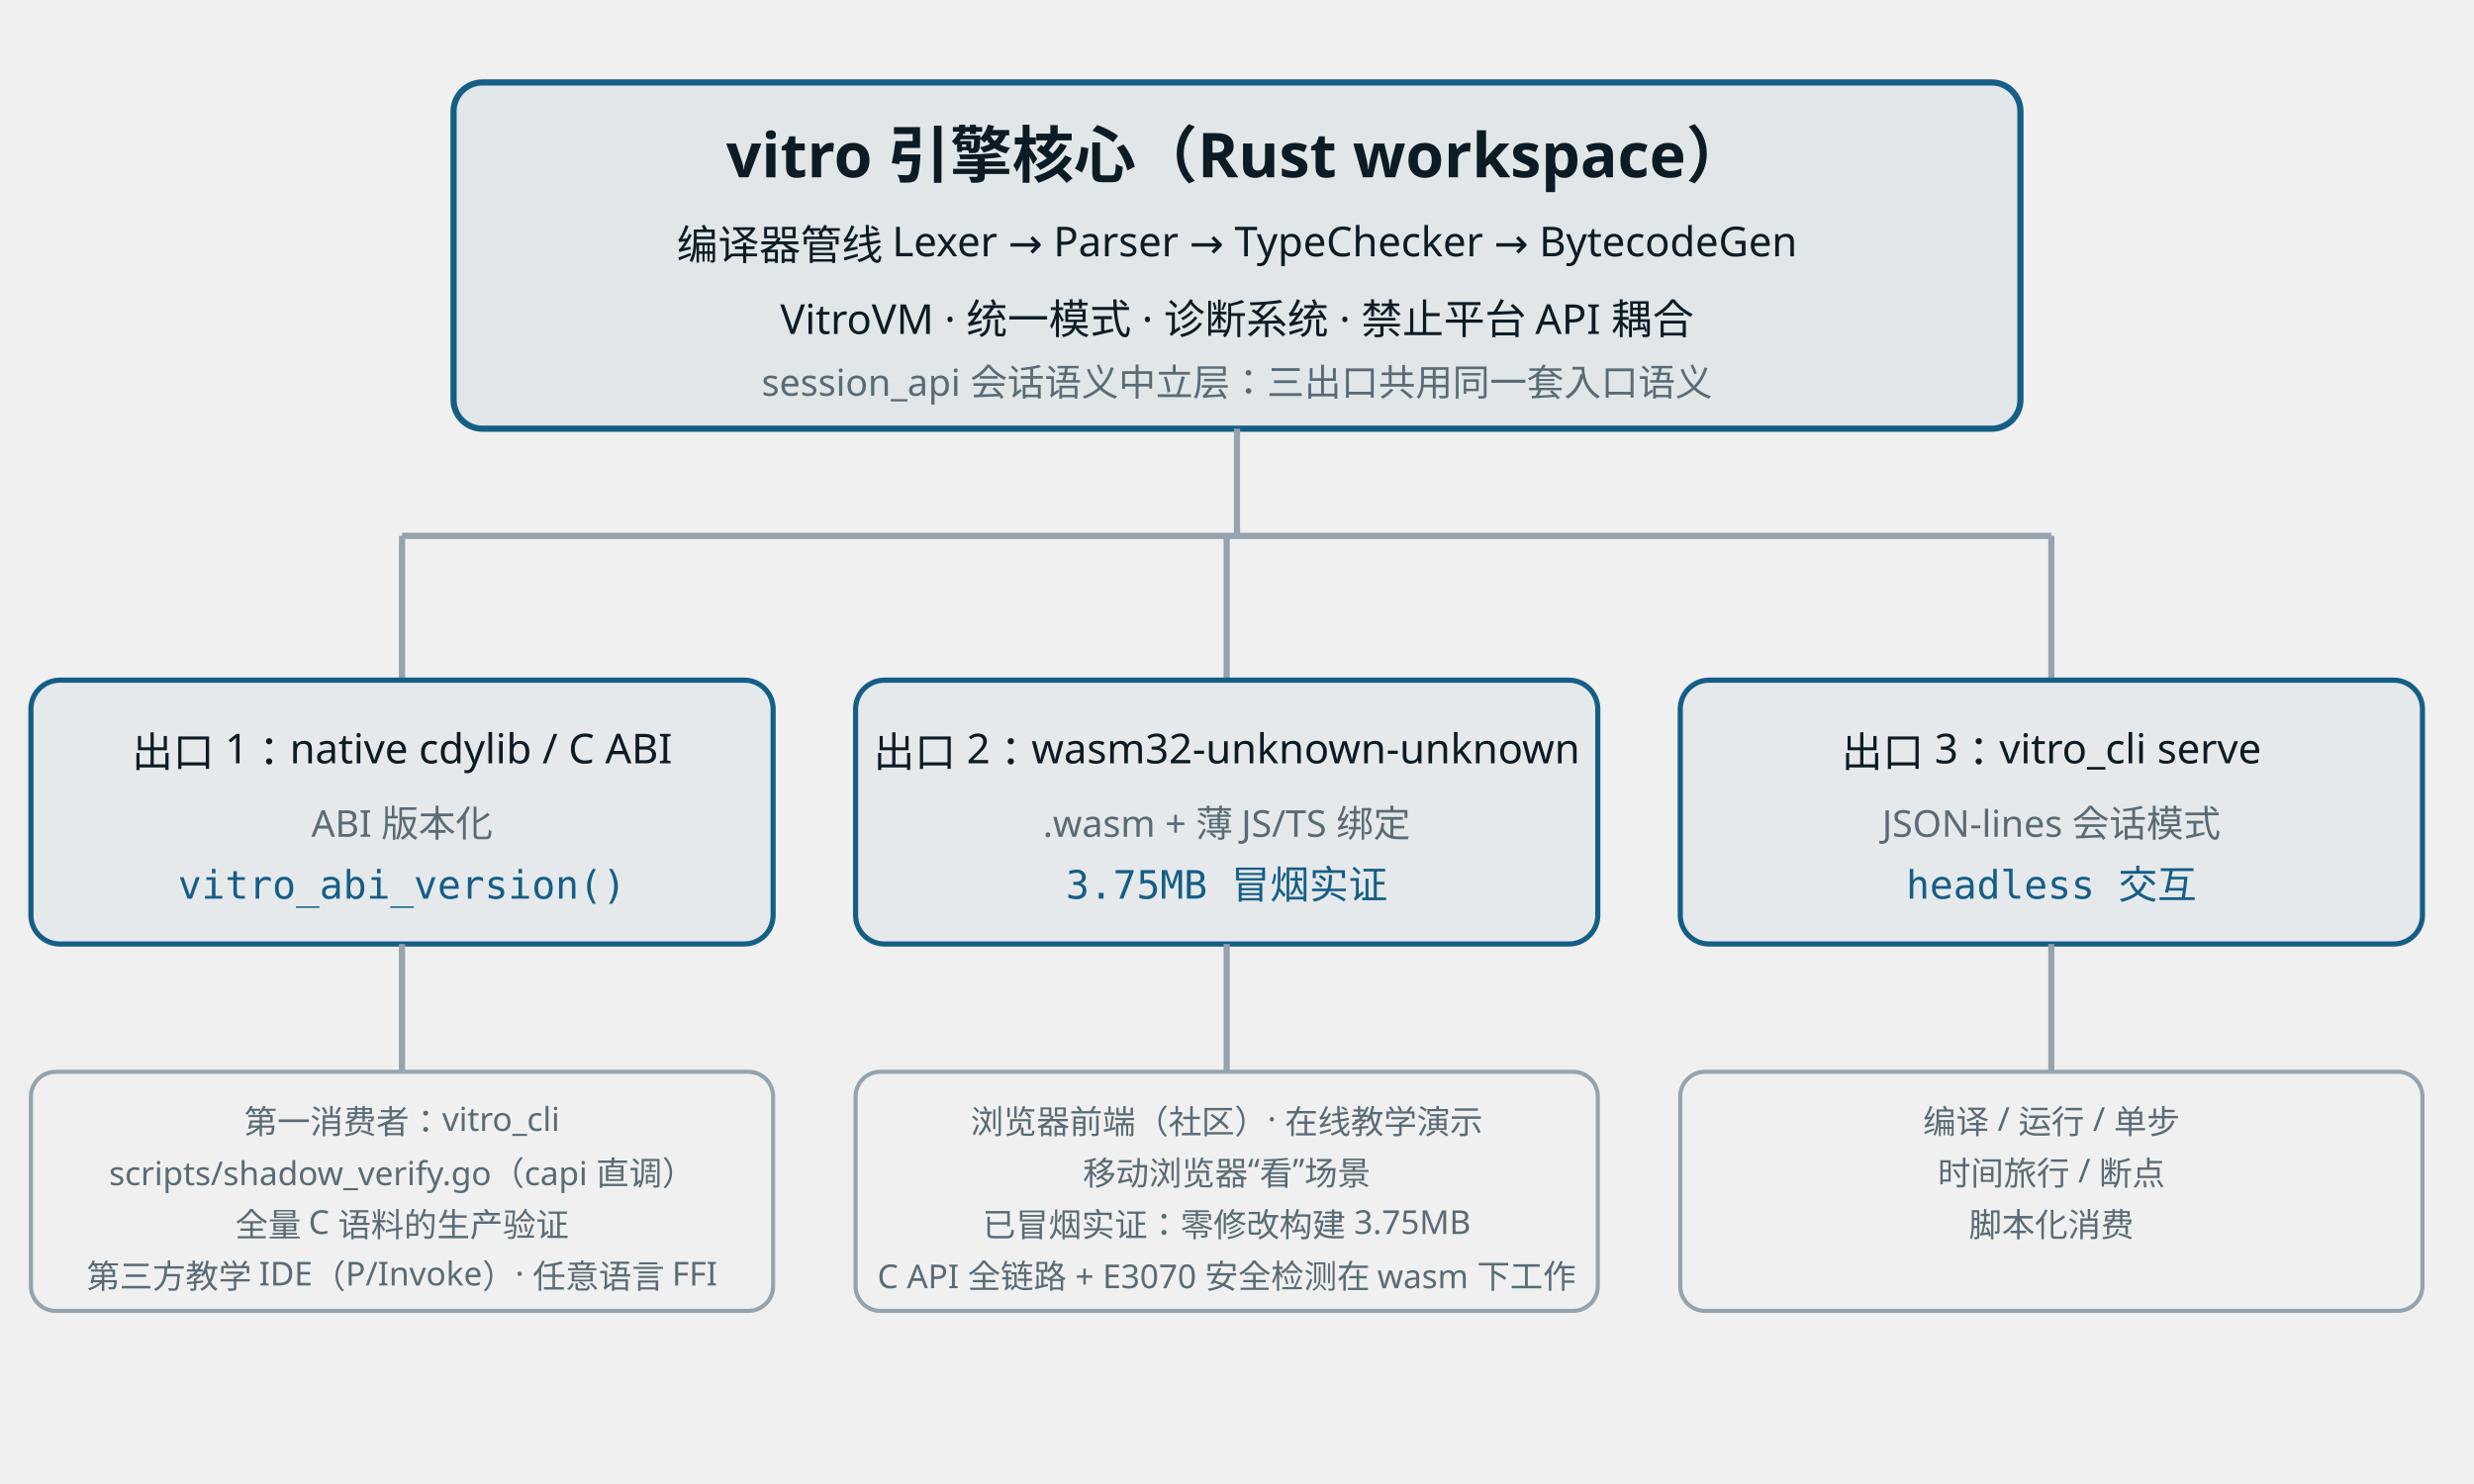
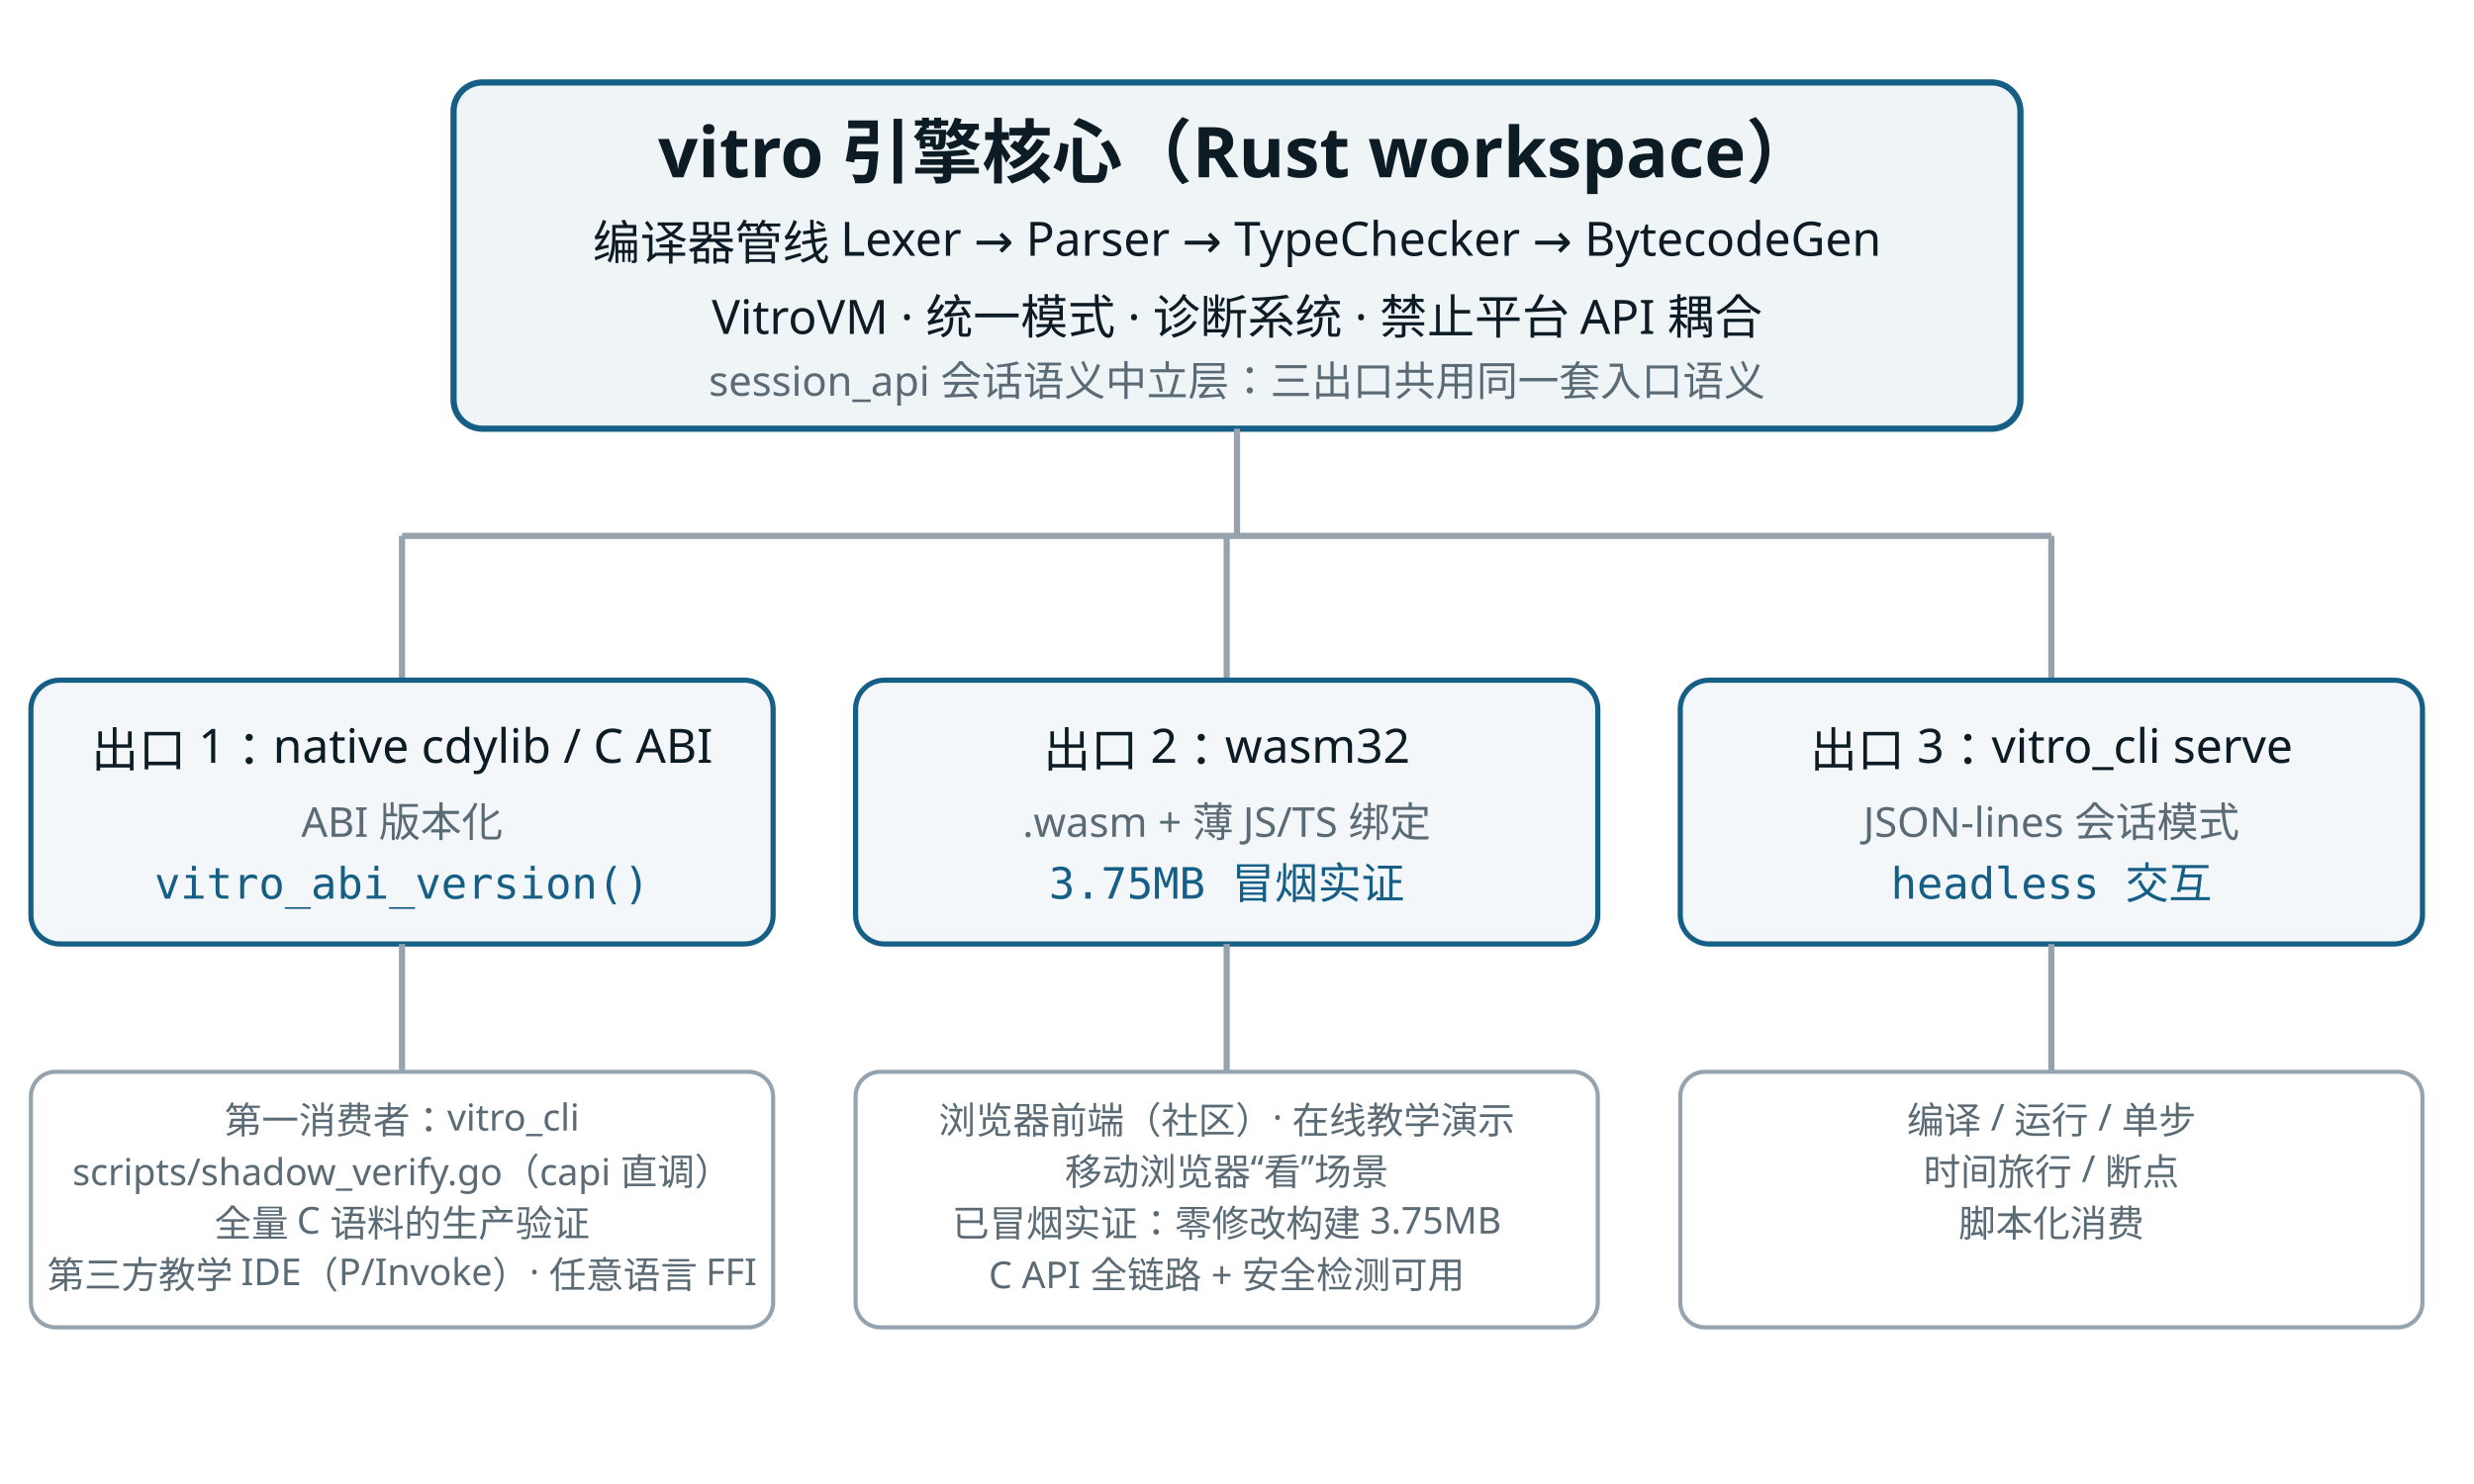
<svg xmlns="http://www.w3.org/2000/svg" viewBox="0 0 1200 720" role="img" aria-label="vitro 三出口一核心架构图">
  <style>
-     .bg     { fill: transparent; }
+     .bg     { fill: #FFFFFF; }
    .core   { fill: #155E86; fill-opacity: .07; stroke: #155E86; stroke-width: 3; }
    .card   { fill: #155E86; fill-opacity: .05; stroke: #155E86; stroke-width: 2.5; }
    .cons   { fill: none; stroke: #94A3AD; stroke-width: 2; }
    .warn   { fill: #155E86; fill-opacity: .04; stroke: #94A3AD; stroke-width: 2; stroke-dasharray: 7 5; }
+     .plan   { fill: none; stroke: #94A3AD; stroke-width: 1.8; stroke-dasharray: 5 4; }
    .line   { stroke: #94A3AD; stroke-width: 3; fill: none; }
    .edge   { stroke: #94A3AD; stroke-width: 2.5; fill: none; }
-     .tt     { font-family: "Segoe UI","Microsoft YaHei",sans-serif; font-size: 30px; font-weight: 600; fill: #0D1B24; stroke: none; }
-     .t      { font-family: "Segoe UI","Microsoft YaHei",sans-serif; font-size: 20px; fill: #0D1B24; stroke: none; }
-     .ts     { font-family: "Consolas","Cascadia Mono",monospace; font-size: 19px; fill: #155E86; stroke: none; }
-     .tm     { font-family: "Segoe UI","Microsoft YaHei",sans-serif; font-size: 18px; fill: #5A6B75; stroke: none; }
-     .tc     { font-family: "Segoe UI","Microsoft YaHei",sans-serif; font-size: 16px; fill: #5A6B75; stroke: none; }
+     .ahf    { fill: #94A3AD; stroke: none; }
+     .tn     { font-family: "Consolas","Cascadia Mono",monospace; font-size: 17px; fill: #155E86; stroke: none; }
+     .zone   { fill: #155E86; fill-opacity: .028; stroke: #155E86; stroke-width: 1.6; }
+     .tt     { font-family: "Segoe UI","Microsoft YaHei",sans-serif; font-size: 34px; font-weight: 600; fill: #0D1B24; stroke: none; }
+     .t      { font-family: "Segoe UI","Microsoft YaHei",sans-serif; font-size: 23px; fill: #0D1B24; stroke: none; }
+     .ts     { font-family: "Consolas","Cascadia Mono",monospace; font-size: 21px; fill: #155E86; stroke: none; }
+     .tm     { font-family: "Segoe UI","Microsoft YaHei",sans-serif; font-size: 20px; fill: #5A6B75; stroke: none; }
+     .tc     { font-family: "Segoe UI","Microsoft YaHei",sans-serif; font-size: 18px; fill: #5A6B75; stroke: none; }
    @media (prefers-color-scheme: dark) {
+       .bg   { fill: #0D1B24; }
      .core { stroke: #4FB3E8; fill: #4FB3E8; fill-opacity: .1; }
      .card { stroke: #4FB3E8; fill: #4FB3E8; fill-opacity: .07; }
-       .cons, .warn { stroke: #5A6B75; }
+       .zone { stroke: #4FB3E8; fill: #4FB3E8; fill-opacity: .05; }
+       .cons, .warn, .plan { stroke: #5A6B75; }
      .line, .edge { stroke: #5A6B75; }
+       .ahf  { fill: #5A6B75; }
      .tt, .t { fill: #E9F1F7; }
-       .ts     { fill: #4FB3E8; }
+       .ts, .tn { fill: #4FB3E8; }
      .tm, .tc { fill: #94A3AD; }
    }
  </style>
  <rect class="bg" width="1200" height="720" />
  <rect class="core" x="220" y="40" width="760" height="168" rx="14" />
  <text class="tt" x="600" y="86" text-anchor="middle">vitro 引擎核心（Rust workspace）</text>
  <text class="t" x="600" y="126" text-anchor="middle">编译器管线 Lexer → Parser → TypeChecker → BytecodeGen</text>
  <text class="t" x="600" y="162" text-anchor="middle">VitroVM · 统一模式 · 诊断系统 · 禁止平台 API 耦合</text>
  <text class="tm" x="600" y="192" text-anchor="middle">session_api 会话语义中立层：三出口共用同一套入口语义</text>
  <line class="line" x1="600" y1="208" x2="600" y2="260" />
  <line class="line" x1="195" y1="260" x2="995" y2="260" />
  <line class="line" x1="195" y1="260" x2="195" y2="330" />
  <line class="line" x1="595" y1="260" x2="595" y2="330" />
  <line class="line" x1="995" y1="260" x2="995" y2="330" />
  <rect class="card" x="15" y="330" width="360" height="128" rx="14" />
  <text class="t" x="195" y="372" text-anchor="middle">出口 1：native cdylib / C ABI</text>
  <text class="tm" x="195" y="406" text-anchor="middle">ABI 版本化</text>
  <text class="ts" x="195" y="436" text-anchor="middle">vitro_abi_version()</text>
  <line class="line" x1="195" y1="458" x2="195" y2="520" />
-   <rect class="cons" x="15" y="520" width="360" height="116" rx="12" />
+   <rect class="cons" x="15" y="520" width="360" height="124" rx="12" />
  <text class="tc" x="195" y="550" text-anchor="middle">第一消费者：vitro_cli</text>
  <text class="tc" x="195" y="575" text-anchor="middle">scripts/shadow_verify.go（capi 直调）</text>
  <text class="tc" x="195" y="600" text-anchor="middle">全量 C 语料的生产验证</text>
  <text class="tc" x="195" y="625" text-anchor="middle">第三方教学 IDE（P/Invoke）· 任意语言 FFI</text>
  <rect class="card" x="415" y="330" width="360" height="128" rx="14" />
-   <text class="t" x="595" y="372" text-anchor="middle">出口 2：wasm32-unknown-unknown</text>
+   <text class="t" x="595" y="372" text-anchor="middle">出口 2：wasm32</text>
  <text class="tm" x="595" y="406" text-anchor="middle">.wasm + 薄 JS/TS 绑定</text>
  <text class="ts" x="595" y="436" text-anchor="middle">3.75MB 冒烟实证</text>
  <line class="line" x1="595" y1="458" x2="595" y2="520" />
-   <rect class="cons" x="415" y="520" width="360" height="116" rx="12" />
+   <rect class="cons" x="415" y="520" width="360" height="124" rx="12" />
  <text class="tc" x="595" y="550" text-anchor="middle">浏览器前端（社区）· 在线教学演示</text>
  <text class="tc" x="595" y="575" text-anchor="middle">移动浏览器“看”场景</text>
  <text class="tc" x="595" y="600" text-anchor="middle">已冒烟实证：零修改构建 3.75MB</text>
-   <text class="tc" x="595" y="625" text-anchor="middle">C API 全链路 + E3070 安全检测在 wasm 下工作</text>
+   <text class="tc" x="595" y="625" text-anchor="middle">C API 全链路 + 安全检测可用</text>
  <rect class="card" x="815" y="330" width="360" height="128" rx="14" />
  <text class="t" x="995" y="372" text-anchor="middle">出口 3：vitro_cli serve</text>
  <text class="tm" x="995" y="406" text-anchor="middle">JSON-lines 会话模式</text>
  <text class="ts" x="995" y="436" text-anchor="middle">headless 交互</text>
  <line class="line" x1="995" y1="458" x2="995" y2="520" />
-   <rect class="cons" x="815" y="520" width="360" height="116" rx="12" />
+   <rect class="cons" x="815" y="520" width="360" height="124" rx="12" />
  <text class="tc" x="995" y="550" text-anchor="middle">编译 / 运行 / 单步</text>
  <text class="tc" x="995" y="575" text-anchor="middle">时间旅行 / 断点</text>
  <text class="tc" x="995" y="600" text-anchor="middle">脚本化消费</text>
</svg>
